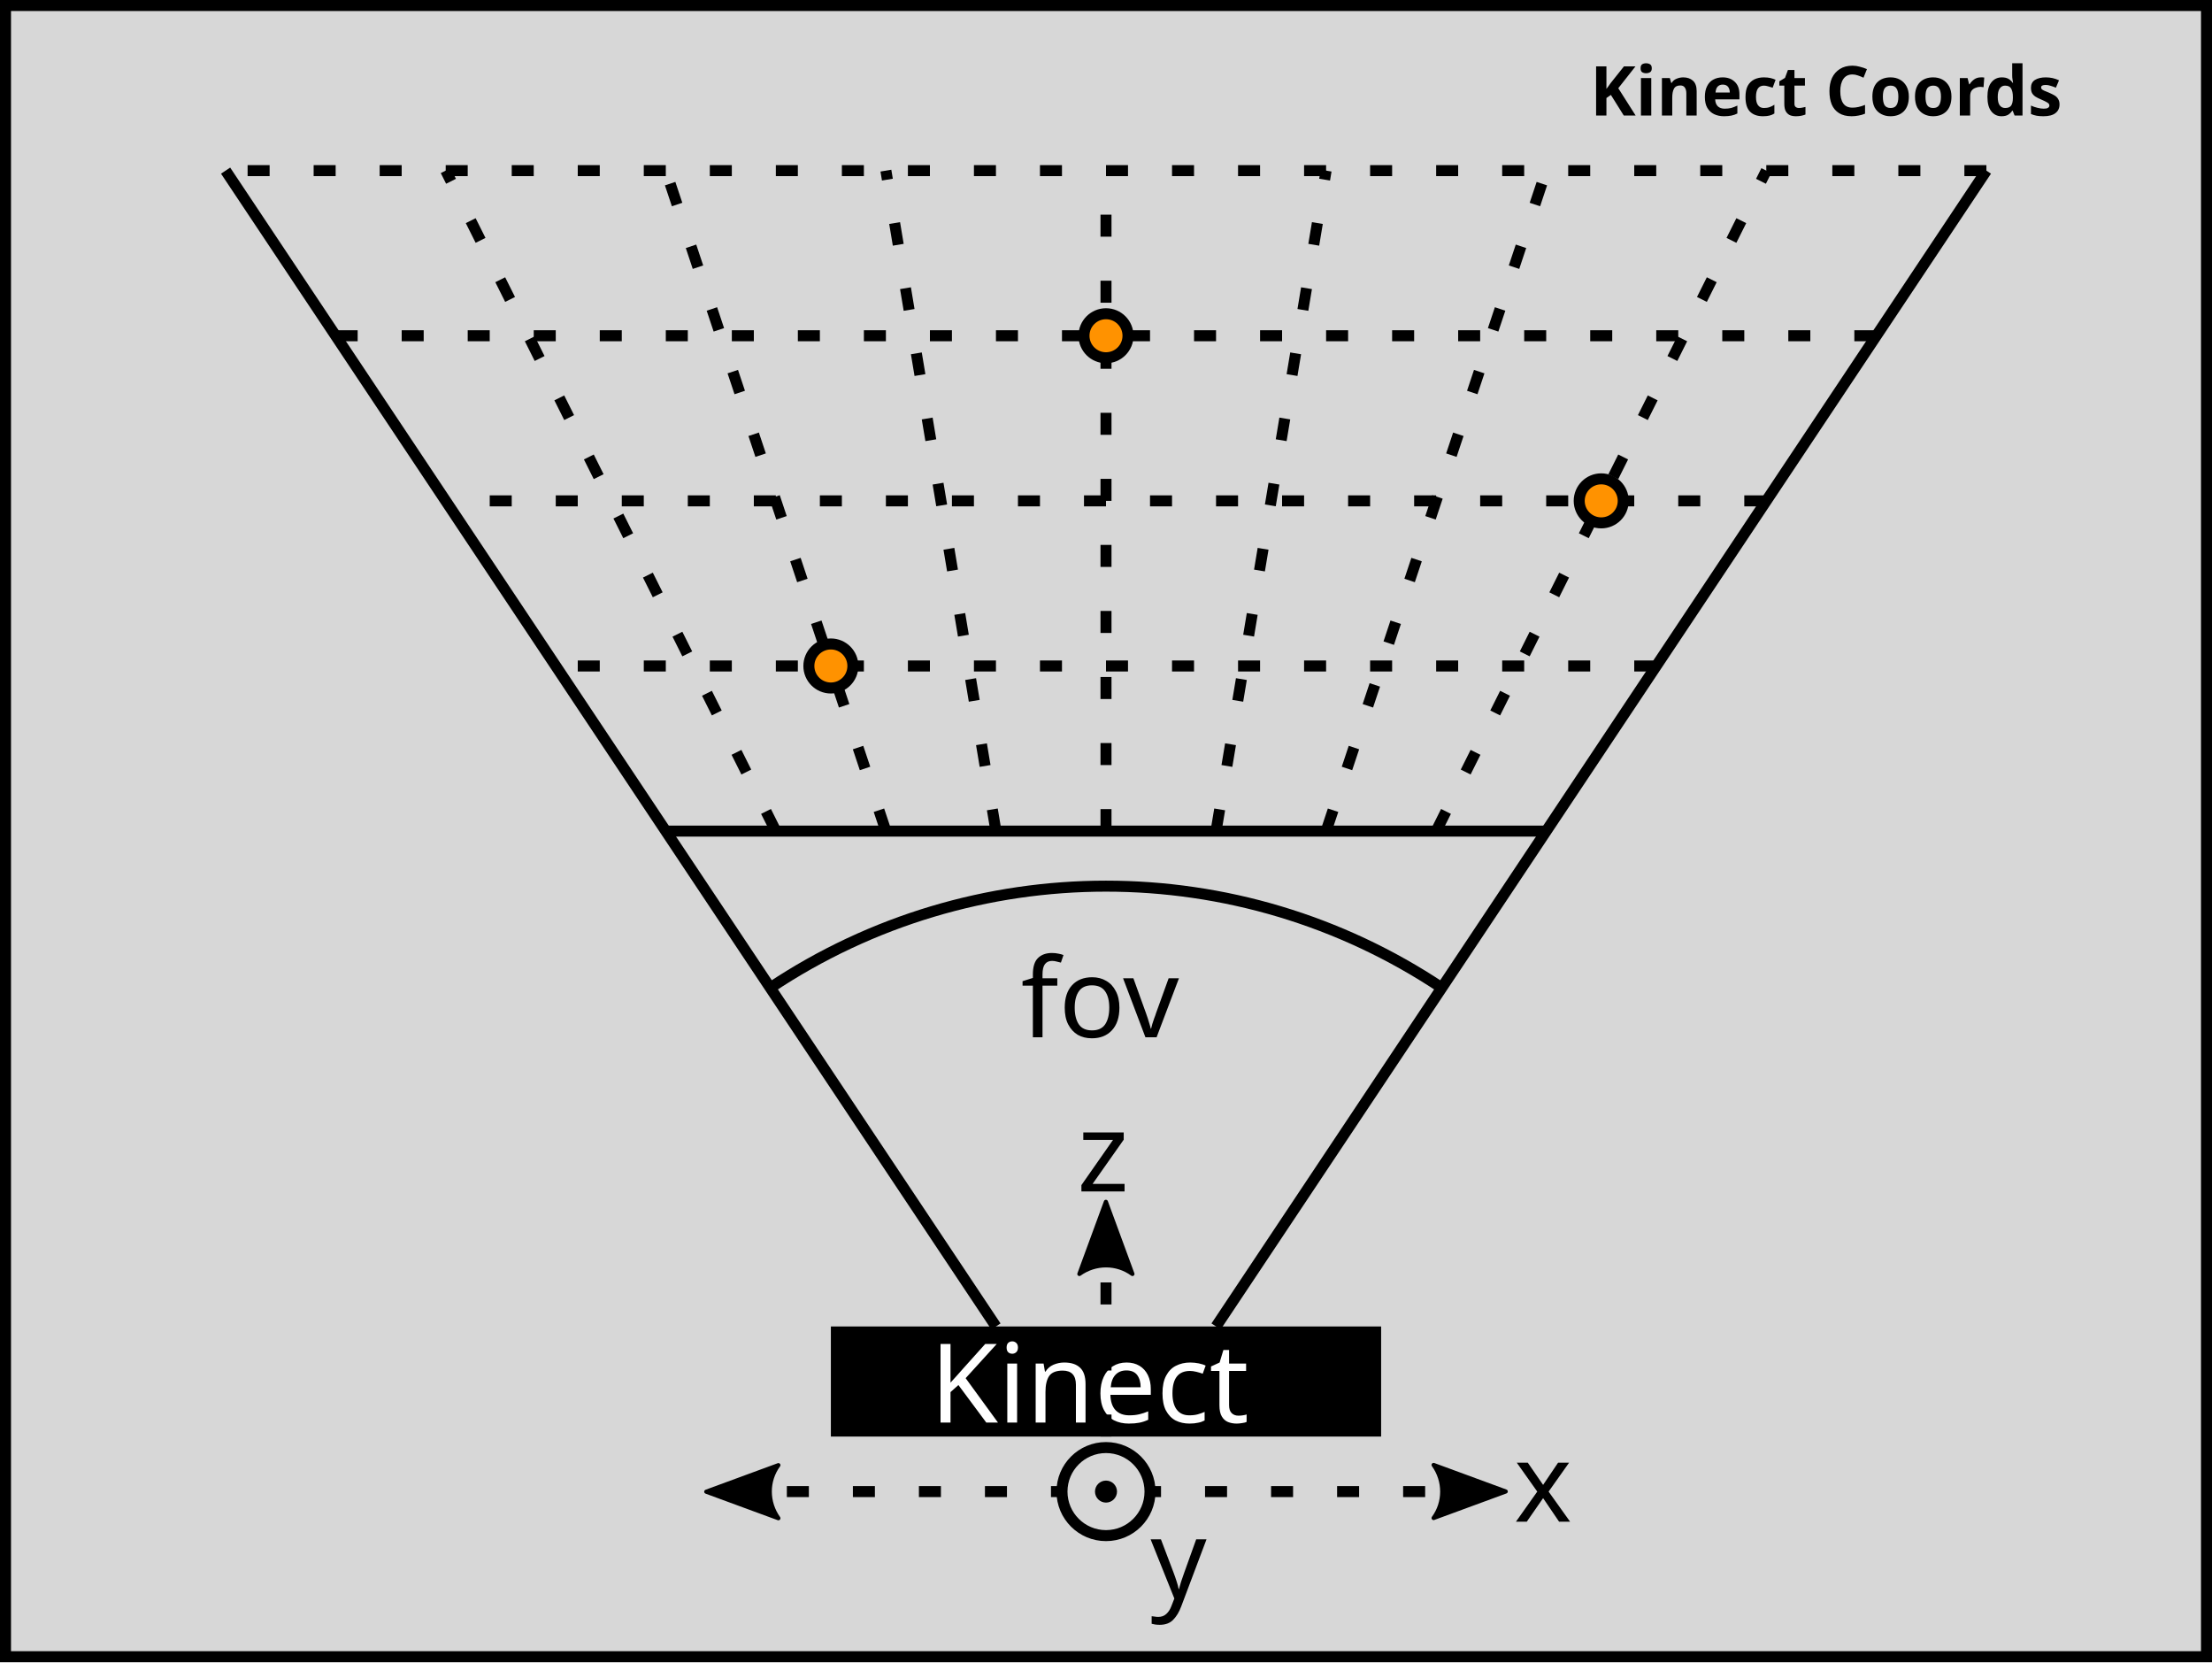
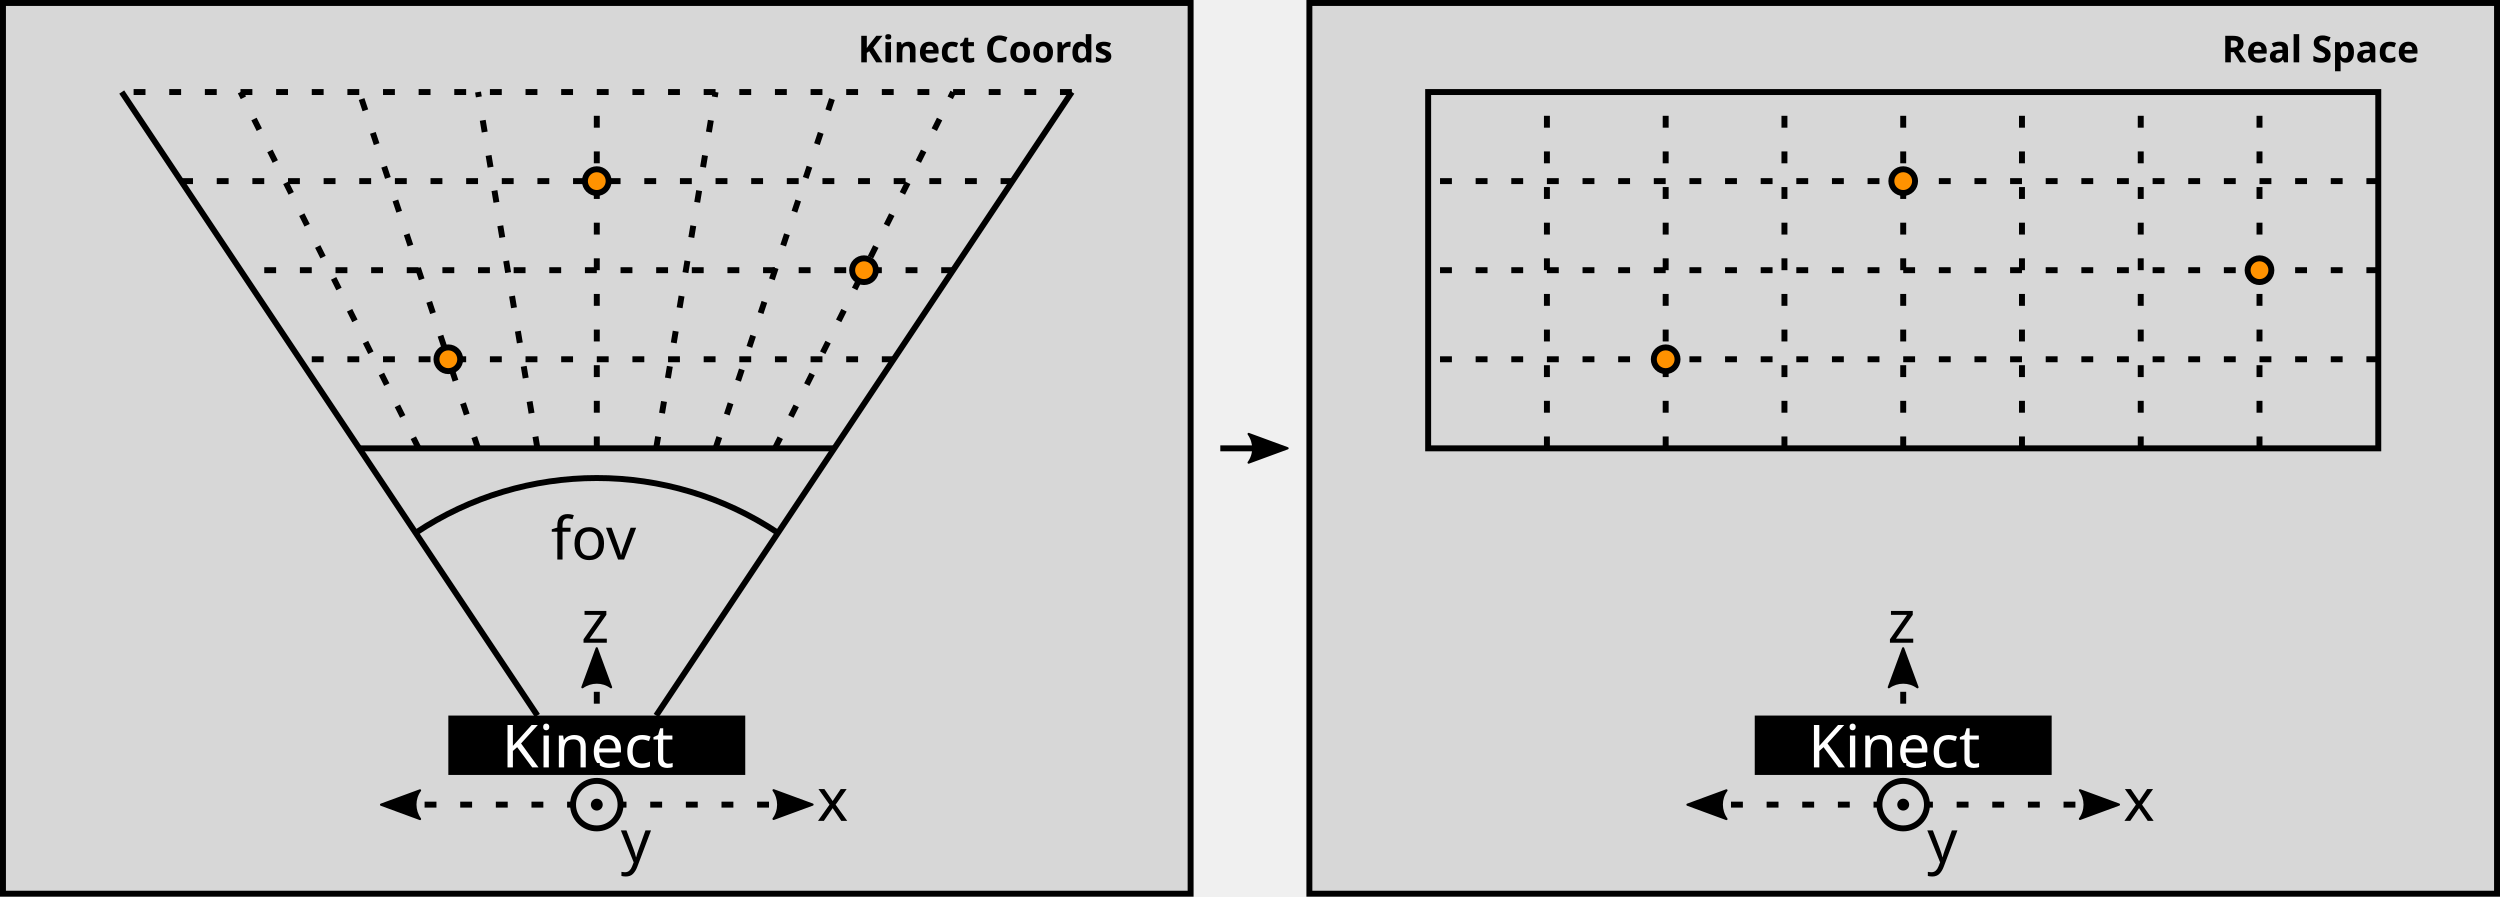
- <svg xmlns="http://www.w3.org/2000/svg" xmlns:xlink="http://www.w3.org/1999/xlink" width="56.727mm" height="42.616mm" viewBox="0 0 201 151" id="svg2" version="1.1">
+ <svg xmlns="http://www.w3.org/2000/svg" xmlns:xlink="http://www.w3.org/1999/xlink" width="118.816mm" height="42.616mm" viewBox="0 0 421 151" id="svg2" version="1.1">
  <defs id="defs4">
-     <marker orient="auto" refY="0.0" refX="0.0" id="marker4553" style="overflow:visible">
-       <path id="path4555" style="fill-rule:evenodd;stroke-width:0.625;stroke-linejoin:round;stroke:#000000;stroke-opacity:1;fill:#000000;fill-opacity:1" d="M 8.719,4.034 L -2.207,0.016 L 8.719,-4.002 C 6.973,-1.63 6.983,1.616 8.719,4.034 z " transform="scale(0.6) translate(0,0)" />
+     <marker orient="auto" refY="0" refX="0" id="marker4553" style="overflow:visible">
+       <path id="path4555" style="fill:#000000;fill-opacity:1;fill-rule:evenodd;stroke:#000000;stroke-width:0.625;stroke-linejoin:round;stroke-opacity:1" d="M 8.719,4.034 -2.207,0.016 8.719,-4.002 c -1.745,2.372 -1.735,5.617 -6e-7,8.035 z" transform="scale(0.6,0.6)" />
    </marker>
-     <marker orient="auto" refY="0.0" refX="0.0" id="marker4477" style="overflow:visible">
-       <path id="path4479" style="fill-rule:evenodd;stroke-width:0.625;stroke-linejoin:round;stroke:#000000;stroke-opacity:1;fill:#000000;fill-opacity:1" d="M 8.719,4.034 L -2.207,0.016 L 8.719,-4.002 C 6.973,-1.63 6.983,1.616 8.719,4.034 z " transform="scale(0.6) translate(0,0)" />
+     <marker style="overflow:visible" id="marker4471" refX="0" refY="0" orient="auto">
+       <path transform="scale(0.6,0.6)" d="M 8.719,4.034 -2.207,0.016 8.719,-4.002 c -1.745,2.372 -1.735,5.617 -6e-7,8.035 z" style="fill:#000000;fill-opacity:1;fill-rule:evenodd;stroke:#000000;stroke-width:0.625;stroke-linejoin:round;stroke-opacity:1" id="path4473" />
    </marker>
-     <marker style="overflow:visible" id="marker4471" refX="0.0" refY="0.0" orient="auto">
-       <path transform="scale(0.6) translate(0,0)" d="M 8.719,4.034 L -2.207,0.016 L 8.719,-4.002 C 6.973,-1.63 6.983,1.616 8.719,4.034 z " style="fill-rule:evenodd;stroke-width:0.625;stroke-linejoin:round;stroke:#000000;stroke-opacity:1;fill:#000000;fill-opacity:1" id="path4473" />
+     <marker style="overflow:visible" id="marker4465" refX="0" refY="0" orient="auto">
+       <path transform="scale(0.6,0.6)" d="M 8.719,4.034 -2.207,0.016 8.719,-4.002 c -1.745,2.372 -1.735,5.617 -6e-7,8.035 z" style="fill:#000000;fill-opacity:1;fill-rule:evenodd;stroke:#000000;stroke-width:0.625;stroke-linejoin:round;stroke-opacity:1" id="path4467" />
    </marker>
-     <marker style="overflow:visible" id="marker4465" refX="0.0" refY="0.0" orient="auto">
-       <path transform="scale(0.6) translate(0,0)" d="M 8.719,4.034 L -2.207,0.016 L 8.719,-4.002 C 6.973,-1.63 6.983,1.616 8.719,4.034 z " style="fill-rule:evenodd;stroke-width:0.625;stroke-linejoin:round;stroke:#000000;stroke-opacity:1;fill:#000000;fill-opacity:1" id="path4467" />
-     </marker>
-     <marker orient="auto" refY="0.0" refX="0.0" id="Arrow2Mstart" style="overflow:visible">
-       <path id="path4213" style="fill-rule:evenodd;stroke-width:0.625;stroke-linejoin:round;stroke:#000000;stroke-opacity:1;fill:#000000;fill-opacity:1" d="M 8.719,4.034 L -2.207,0.016 L 8.719,-4.002 C 6.973,-1.63 6.983,1.616 8.719,4.034 z " transform="scale(0.6) translate(0,0)" />
-     </marker>
-     <marker style="overflow:visible" id="marker4459" refX="0.0" refY="0.0" orient="auto">
-       <path transform="scale(0.8) translate(12.5,0)" style="fill-rule:evenodd;stroke:#000000;stroke-width:1pt;stroke-opacity:1;fill:#000000;fill-opacity:1" d="M 0.0,0.0 L 5.0,-5.0 L -12.5,0.0 L 5.0,5.0 L 0.0,0.0 z " id="path4461" />
+     <marker orient="auto" refY="0" refX="0" id="Arrow2Mstart" style="overflow:visible">
+       <path id="path4213" style="fill:#000000;fill-opacity:1;fill-rule:evenodd;stroke:#000000;stroke-width:0.625;stroke-linejoin:round;stroke-opacity:1" d="M 8.719,4.034 -2.207,0.016 8.719,-4.002 c -1.745,2.372 -1.735,5.617 -6e-7,8.035 z" transform="scale(0.6,0.6)" />
    </marker>
  </defs>
  <g id="layer1" transform="translate(0.5,-901.8622)">
    <rect style="fill:#d7d7d7;fill-opacity:1;stroke:#000000;stroke-width:1;stroke-linejoin:miter;stroke-miterlimit:4;stroke-dasharray:none;stroke-dashoffset:0;stroke-opacity:1" id="rect4138" width="200" height="150" x="0" y="902.362" />
    <path style="fill:none;fill-rule:evenodd;stroke:#000000;stroke-width:1px;stroke-linecap:butt;stroke-linejoin:miter;stroke-opacity:1" d="m 20,917.362 70,105 m 20,0 70,-105" id="path5149" />
    <rect style="fill:#000000;fill-opacity:1;stroke:none;stroke-width:1;stroke-linejoin:miter;stroke-miterlimit:4;stroke-dasharray:none;stroke-dashoffset:0;stroke-opacity:1" id="rect5139" width="50" height="10" x="75" y="1022.362" />
    <text xml:space="preserve" style="font-style:normal;font-weight:normal;font-size:10px;line-height:125%;font-family:sans-serif;letter-spacing:0px;word-spacing:0px;fill:#ffffff;fill-opacity:1;stroke:none;stroke-width:1px;stroke-linecap:butt;stroke-linejoin:miter;stroke-opacity:1" x="83.997" y="1031.09" id="text5145">
      <tspan id="tspan5147" x="83.997" y="1031.09">Kinect</tspan>
    </text>
    <path style="fill:none;fill-opacity:1;stroke:#000000;stroke-width:1;stroke-linejoin:miter;stroke-miterlimit:4;stroke-dasharray:none;stroke-dashoffset:0;stroke-opacity:1" id="path7181" d="m 69.477,991.609 a 55,55 0 0 1 61.03,-0.01" />
    <path style="fill:none;fill-rule:evenodd;stroke:#000000;stroke-width:1px;stroke-linecap:butt;stroke-linejoin:miter;stroke-opacity:1" d="m 60,977.362 80,0" id="path4153" />
    <path style="fill:none;fill-rule:evenodd;stroke:#000000;stroke-width:1;stroke-linecap:butt;stroke-linejoin:miter;stroke-miterlimit:4;stroke-dasharray:2, 4;stroke-dashoffset:0;stroke-opacity:1" d="m 100,977.362 0,-60" id="path4155" />
    <path id="path4157" d="m 110,977.362 10,-60" style="fill:none;fill-rule:evenodd;stroke:#000000;stroke-width:1;stroke-linecap:butt;stroke-linejoin:miter;stroke-miterlimit:4;stroke-dasharray:2, 4;stroke-dashoffset:0;stroke-opacity:1" />
    <path style="fill:none;fill-rule:evenodd;stroke:#000000;stroke-width:1;stroke-linecap:butt;stroke-linejoin:miter;stroke-miterlimit:4;stroke-dasharray:2, 4;stroke-dashoffset:0;stroke-opacity:1" d="m 120,977.362 20,-60" id="path4159" />
    <path id="path4161" d="m 130,977.362 30,-60" style="fill:none;fill-rule:evenodd;stroke:#000000;stroke-width:1;stroke-linecap:butt;stroke-linejoin:miter;stroke-miterlimit:4;stroke-dasharray:2, 4;stroke-dashoffset:0;stroke-opacity:1" />
    <path id="path4165" d="m 90,977.362 -10,-60" style="fill:none;fill-rule:evenodd;stroke:#000000;stroke-width:1;stroke-linecap:butt;stroke-linejoin:miter;stroke-miterlimit:4;stroke-dasharray:2, 4;stroke-dashoffset:0;stroke-opacity:1" />
    <path style="fill:none;fill-rule:evenodd;stroke:#000000;stroke-width:1;stroke-linecap:butt;stroke-linejoin:miter;stroke-miterlimit:4;stroke-dasharray:2, 4;stroke-dashoffset:0;stroke-opacity:1" d="m 80,977.362 -20,-60" id="path4167" />
    <path id="path4169" d="m 70,977.362 -30,-60" style="fill:none;fill-rule:evenodd;stroke:#000000;stroke-width:1;stroke-linecap:butt;stroke-linejoin:miter;stroke-miterlimit:4;stroke-dasharray:2, 4;stroke-dashoffset:0;stroke-opacity:1" />
    <path style="fill:none;fill-rule:evenodd;stroke:#000000;stroke-width:1;stroke-linecap:butt;stroke-linejoin:miter;stroke-miterlimit:4;stroke-dasharray:2, 4;stroke-dashoffset:0;stroke-opacity:1" d="m 150,962.362 -100,0" id="path4515" />
    <circle style="fill:#ff9200;fill-opacity:1;stroke:#000000;stroke-width:1;stroke-linejoin:miter;stroke-miterlimit:4;stroke-dasharray:none;stroke-dashoffset:0;stroke-opacity:1" id="path5153" cx="75" cy="962.362" r="2" />
    <path style="fill:none;fill-rule:evenodd;stroke:#000000;stroke-width:1;stroke-linecap:butt;stroke-linejoin:miter;stroke-miterlimit:4;stroke-dasharray:2, 4;stroke-dashoffset:0;stroke-opacity:1;marker-start:url(#Arrow2Mstart)" d="m 65,1037.362 31,0" id="path4173" />
    <path id="path4175" d="m 135,1037.362 -31,0" style="fill:none;fill-rule:evenodd;stroke:#000000;stroke-width:1;stroke-linecap:butt;stroke-linejoin:miter;stroke-miterlimit:4;stroke-dasharray:2, 4;stroke-dashoffset:0;stroke-opacity:1;marker-start:url(#marker4465)" />
    <circle style="fill:none;fill-opacity:1;stroke:#000000;stroke-width:1;stroke-linejoin:miter;stroke-miterlimit:4;stroke-dasharray:none;stroke-dashoffset:0;stroke-opacity:1" id="path4181" cx="100" cy="1037.362" r="4" />
    <circle style="fill:#000000;fill-opacity:1;stroke:none;stroke-width:1;stroke-linejoin:miter;stroke-miterlimit:4;stroke-dasharray:none;stroke-dashoffset:0;stroke-opacity:1" id="path4183" cx="100" cy="1037.362" r="1" />
    <path id="path4469" d="m 100,1012.362 0,21" style="fill:none;fill-rule:evenodd;stroke:#000000;stroke-width:1;stroke-linecap:butt;stroke-linejoin:miter;stroke-miterlimit:4;stroke-dasharray:2, 4;stroke-dashoffset:0;stroke-opacity:1;marker-start:url(#marker4471)" />
    <text xml:space="preserve" style="font-style:normal;font-weight:normal;font-size:10px;line-height:125%;font-family:sans-serif;letter-spacing:0px;word-spacing:0px;fill:#000000;fill-opacity:1;stroke:none;stroke-width:1px;stroke-linecap:butt;stroke-linejoin:miter;stroke-opacity:1" x="97.375" y="1010.097" id="text4481">
      <tspan id="tspan4483" x="97.375" y="1010.097">z</tspan>
    </text>
    <text xml:space="preserve" style="font-style:normal;font-weight:normal;font-size:10px;line-height:125%;font-family:sans-serif;letter-spacing:0px;word-spacing:0px;fill:#000000;fill-opacity:1;stroke:none;stroke-width:1px;stroke-linecap:butt;stroke-linejoin:miter;stroke-opacity:1" x="137.061" y="1040.097" id="text4485">
      <tspan id="tspan4487" x="137.061" y="1040.097">x</tspan>
    </text>
    <text id="text4489" y="996.09" x="92.261" style="font-style:normal;font-weight:normal;font-size:10px;line-height:125%;font-family:sans-serif;letter-spacing:0px;word-spacing:0px;fill:#000000;fill-opacity:1;stroke:none;stroke-width:1px;stroke-linecap:butt;stroke-linejoin:miter;stroke-opacity:1" xml:space="preserve">
      <tspan y="996.09" x="92.261" id="tspan4491">fov</tspan>
    </text>
    <rect y="902.362" x="220" height="150" width="200" id="rect4493" style="fill:#d7d7d7;fill-opacity:1;stroke:#000000;stroke-width:1;stroke-linejoin:miter;stroke-miterlimit:4;stroke-dasharray:none;stroke-dashoffset:0;stroke-opacity:1" />
    <rect style="fill:none;fill-opacity:1;stroke:#000000;stroke-width:1;stroke-linejoin:miter;stroke-miterlimit:4;stroke-dasharray:none;stroke-dashoffset:0;stroke-opacity:1" id="rect4495" width="160" height="60" x="240" y="917.362" />
    <text id="text4497" y="1047.056" x="104.041" style="font-style:normal;font-weight:normal;font-size:10px;line-height:125%;font-family:sans-serif;letter-spacing:0px;word-spacing:0px;fill:#000000;fill-opacity:1;stroke:none;stroke-width:1px;stroke-linecap:butt;stroke-linejoin:miter;stroke-opacity:1" xml:space="preserve">
      <tspan y="1047.056" x="104.041" id="tspan4499">y</tspan>
    </text>
    <path style="fill:none;fill-rule:evenodd;stroke:#000000;stroke-width:1;stroke-linecap:butt;stroke-linejoin:miter;stroke-miterlimit:4;stroke-dasharray:2, 4;stroke-dashoffset:0;stroke-opacity:1" d="m 320,977.362 0,-60" id="path4501" />
    <path id="path4503" d="m 280,977.362 0,-60" style="fill:none;fill-rule:evenodd;stroke:#000000;stroke-width:1;stroke-linecap:butt;stroke-linejoin:miter;stroke-miterlimit:4;stroke-dasharray:2, 4;stroke-dashoffset:0;stroke-opacity:1" />
    <path style="fill:none;fill-rule:evenodd;stroke:#000000;stroke-width:1;stroke-linecap:butt;stroke-linejoin:miter;stroke-miterlimit:4;stroke-dasharray:2, 4;stroke-dashoffset:0;stroke-opacity:1" d="m 260,977.362 0,-60" id="path4505" />
    <path id="path4507" d="m 300,977.362 0,-60" style="fill:none;fill-rule:evenodd;stroke:#000000;stroke-width:1;stroke-linecap:butt;stroke-linejoin:miter;stroke-miterlimit:4;stroke-dasharray:2, 4;stroke-dashoffset:0;stroke-opacity:1" />
    <path style="fill:none;fill-rule:evenodd;stroke:#000000;stroke-width:1;stroke-linecap:butt;stroke-linejoin:miter;stroke-miterlimit:4;stroke-dasharray:2, 4;stroke-dashoffset:0;stroke-opacity:1" d="m 340,977.362 0,-60" id="path4509" />
    <path id="path4511" d="m 360,977.362 0,-60" style="fill:none;fill-rule:evenodd;stroke:#000000;stroke-width:1;stroke-linecap:butt;stroke-linejoin:miter;stroke-miterlimit:4;stroke-dasharray:2, 4;stroke-dashoffset:0;stroke-opacity:1" />
    <path style="fill:none;fill-rule:evenodd;stroke:#000000;stroke-width:1;stroke-linecap:butt;stroke-linejoin:miter;stroke-miterlimit:4;stroke-dasharray:2, 4;stroke-dashoffset:0;stroke-opacity:1" d="m 380,977.362 0,-60" id="path4513" />
    <path id="path4517" d="m 160,947.362 -120,0" style="fill:none;fill-rule:evenodd;stroke:#000000;stroke-width:1;stroke-linecap:butt;stroke-linejoin:miter;stroke-miterlimit:4;stroke-dasharray:2, 4;stroke-dashoffset:0;stroke-opacity:1" />
    <path style="fill:none;fill-rule:evenodd;stroke:#000000;stroke-width:1;stroke-linecap:butt;stroke-linejoin:miter;stroke-miterlimit:4;stroke-dasharray:2, 4;stroke-dashoffset:0;stroke-opacity:1" d="m 170,932.362 -140,0" id="path4519" />
    <path id="path4521" d="m 180,917.362 -160,0" style="fill:none;fill-rule:evenodd;stroke:#000000;stroke-width:1;stroke-linecap:butt;stroke-linejoin:miter;stroke-miterlimit:4;stroke-dasharray:2, 4;stroke-dashoffset:0;stroke-opacity:1" />
    <path id="path4523" d="m 400,962.362 -160,0" style="fill:none;fill-rule:evenodd;stroke:#000000;stroke-width:1;stroke-linecap:butt;stroke-linejoin:miter;stroke-miterlimit:4;stroke-dasharray:2, 4;stroke-dashoffset:0;stroke-opacity:1" />
    <path style="fill:none;fill-rule:evenodd;stroke:#000000;stroke-width:1;stroke-linecap:butt;stroke-linejoin:miter;stroke-miterlimit:4;stroke-dasharray:2, 4;stroke-dashoffset:0;stroke-opacity:1" d="m 400,932.362 -160,0" id="path4525" />
    <path id="path4527" d="m 400,947.362 -160,0" style="fill:none;fill-rule:evenodd;stroke:#000000;stroke-width:1;stroke-linecap:butt;stroke-linejoin:miter;stroke-miterlimit:4;stroke-dasharray:2, 4;stroke-dashoffset:0;stroke-opacity:1" />
    <use x="0" y="0" xlink:href="#path5153" id="use4541" transform="translate(205,1.6849558e-5)" width="100%" height="100%" />
    <use height="100%" width="100%" transform="translate(25,-29.99998)" id="use4543" xlink:href="#path5153" y="0" x="0" />
    <use x="0" y="0" xlink:href="#path5153" id="use4545" transform="translate(70,-14.99998)" width="100%" height="100%" />
    <use height="100%" width="100%" transform="translate(305,-14.99998)" id="use4547" xlink:href="#path5153" y="0" x="0" />
    <use x="0" y="0" xlink:href="#path5153" id="use4549" transform="translate(245,-29.99998)" width="100%" height="100%" />
    <path style="fill:none;fill-rule:evenodd;stroke:#000000;stroke-width:1;stroke-linecap:butt;stroke-linejoin:miter;stroke-miterlimit:4;stroke-dasharray:none;stroke-dashoffset:0;stroke-opacity:1;marker-start:url(#marker4553)" d="m 215,977.362 -10,0" id="path4551" />
    <rect y="1022.362" x="295" height="10" width="50" id="rect4633" style="fill:#000000;fill-opacity:1;stroke:none;stroke-width:1;stroke-linejoin:miter;stroke-miterlimit:4;stroke-dasharray:none;stroke-dashoffset:0;stroke-opacity:1" />
    <text id="text4635" y="1031.09" x="303.997" style="font-style:normal;font-weight:normal;font-size:10px;line-height:125%;font-family:sans-serif;letter-spacing:0px;word-spacing:0px;fill:#ffffff;fill-opacity:1;stroke:none;stroke-width:1px;stroke-linecap:butt;stroke-linejoin:miter;stroke-opacity:1" xml:space="preserve">
      <tspan y="1031.09" x="303.997" id="tspan4637">Kinect</tspan>
    </text>
    <path id="path4639" d="m 285,1037.362 31,0" style="fill:none;fill-rule:evenodd;stroke:#000000;stroke-width:1;stroke-linecap:butt;stroke-linejoin:miter;stroke-miterlimit:4;stroke-dasharray:2, 4;stroke-dashoffset:0;stroke-opacity:1;marker-start:url(#Arrow2Mstart)" />
    <path style="fill:none;fill-rule:evenodd;stroke:#000000;stroke-width:1;stroke-linecap:butt;stroke-linejoin:miter;stroke-miterlimit:4;stroke-dasharray:2, 4;stroke-dashoffset:0;stroke-opacity:1;marker-start:url(#marker4465)" d="m 355,1037.362 -31,0" id="path4641" />
    <circle r="4" cy="1037.362" cx="320" id="circle4643" style="fill:none;fill-opacity:1;stroke:#000000;stroke-width:1;stroke-linejoin:miter;stroke-miterlimit:4;stroke-dasharray:none;stroke-dashoffset:0;stroke-opacity:1" />
    <circle r="1" cy="1037.362" cx="320" id="circle4645" style="fill:#000000;fill-opacity:1;stroke:none;stroke-width:1;stroke-linejoin:miter;stroke-miterlimit:4;stroke-dasharray:none;stroke-dashoffset:0;stroke-opacity:1" />
    <path style="fill:none;fill-rule:evenodd;stroke:#000000;stroke-width:1;stroke-linecap:butt;stroke-linejoin:miter;stroke-miterlimit:4;stroke-dasharray:2, 4;stroke-dashoffset:0;stroke-opacity:1;marker-start:url(#marker4471)" d="m 320,1012.362 0,21" id="path4647" />
    <text id="text4649" y="1010.097" x="317.375" style="font-style:normal;font-weight:normal;font-size:10px;line-height:125%;font-family:sans-serif;letter-spacing:0px;word-spacing:0px;fill:#000000;fill-opacity:1;stroke:none;stroke-width:1px;stroke-linecap:butt;stroke-linejoin:miter;stroke-opacity:1" xml:space="preserve">
      <tspan y="1010.097" x="317.375" id="tspan4651">z</tspan>
    </text>
    <text id="text4653" y="1040.097" x="357.061" style="font-style:normal;font-weight:normal;font-size:10px;line-height:125%;font-family:sans-serif;letter-spacing:0px;word-spacing:0px;fill:#000000;fill-opacity:1;stroke:none;stroke-width:1px;stroke-linecap:butt;stroke-linejoin:miter;stroke-opacity:1" xml:space="preserve">
      <tspan y="1040.097" x="357.061" id="tspan4655">x</tspan>
    </text>
    <text xml:space="preserve" style="font-style:normal;font-weight:normal;font-size:10px;line-height:125%;font-family:sans-serif;letter-spacing:0px;word-spacing:0px;fill:#000000;fill-opacity:1;stroke:none;stroke-width:1px;stroke-linecap:butt;stroke-linejoin:miter;stroke-opacity:1" x="324.041" y="1047.056" id="text4657">
      <tspan id="tspan4659" x="324.041" y="1047.056">y</tspan>
    </text>
    <text xml:space="preserve" style="font-style:normal;font-variant:normal;font-weight:bold;font-stretch:normal;font-size:6.25px;line-height:125%;font-family:sans-serif;-inkscape-font-specification:'sans-serif Bold';text-align:end;letter-spacing:0px;word-spacing:0px;text-anchor:end;fill:#000000;fill-opacity:1;stroke:none;stroke-width:1px;stroke-linecap:butt;stroke-linejoin:miter;stroke-opacity:1" x="195" y="912.362" id="text22648">
      <tspan id="tspan22650" x="195" y="912.362">Kinect Coords</tspan>
    </text>
    <text id="text6211" y="912.362" x="415" style="font-style:normal;font-variant:normal;font-weight:bold;font-stretch:normal;font-size:6.25px;line-height:125%;font-family:sans-serif;-inkscape-font-specification:'sans-serif Bold';text-align:end;letter-spacing:0px;word-spacing:0px;text-anchor:end;fill:#000000;fill-opacity:1;stroke:none;stroke-width:1px;stroke-linecap:butt;stroke-linejoin:miter;stroke-opacity:1" xml:space="preserve">
      <tspan y="912.362" x="415" id="tspan6213">Real Space</tspan>
    </text>
  </g>
</svg>
